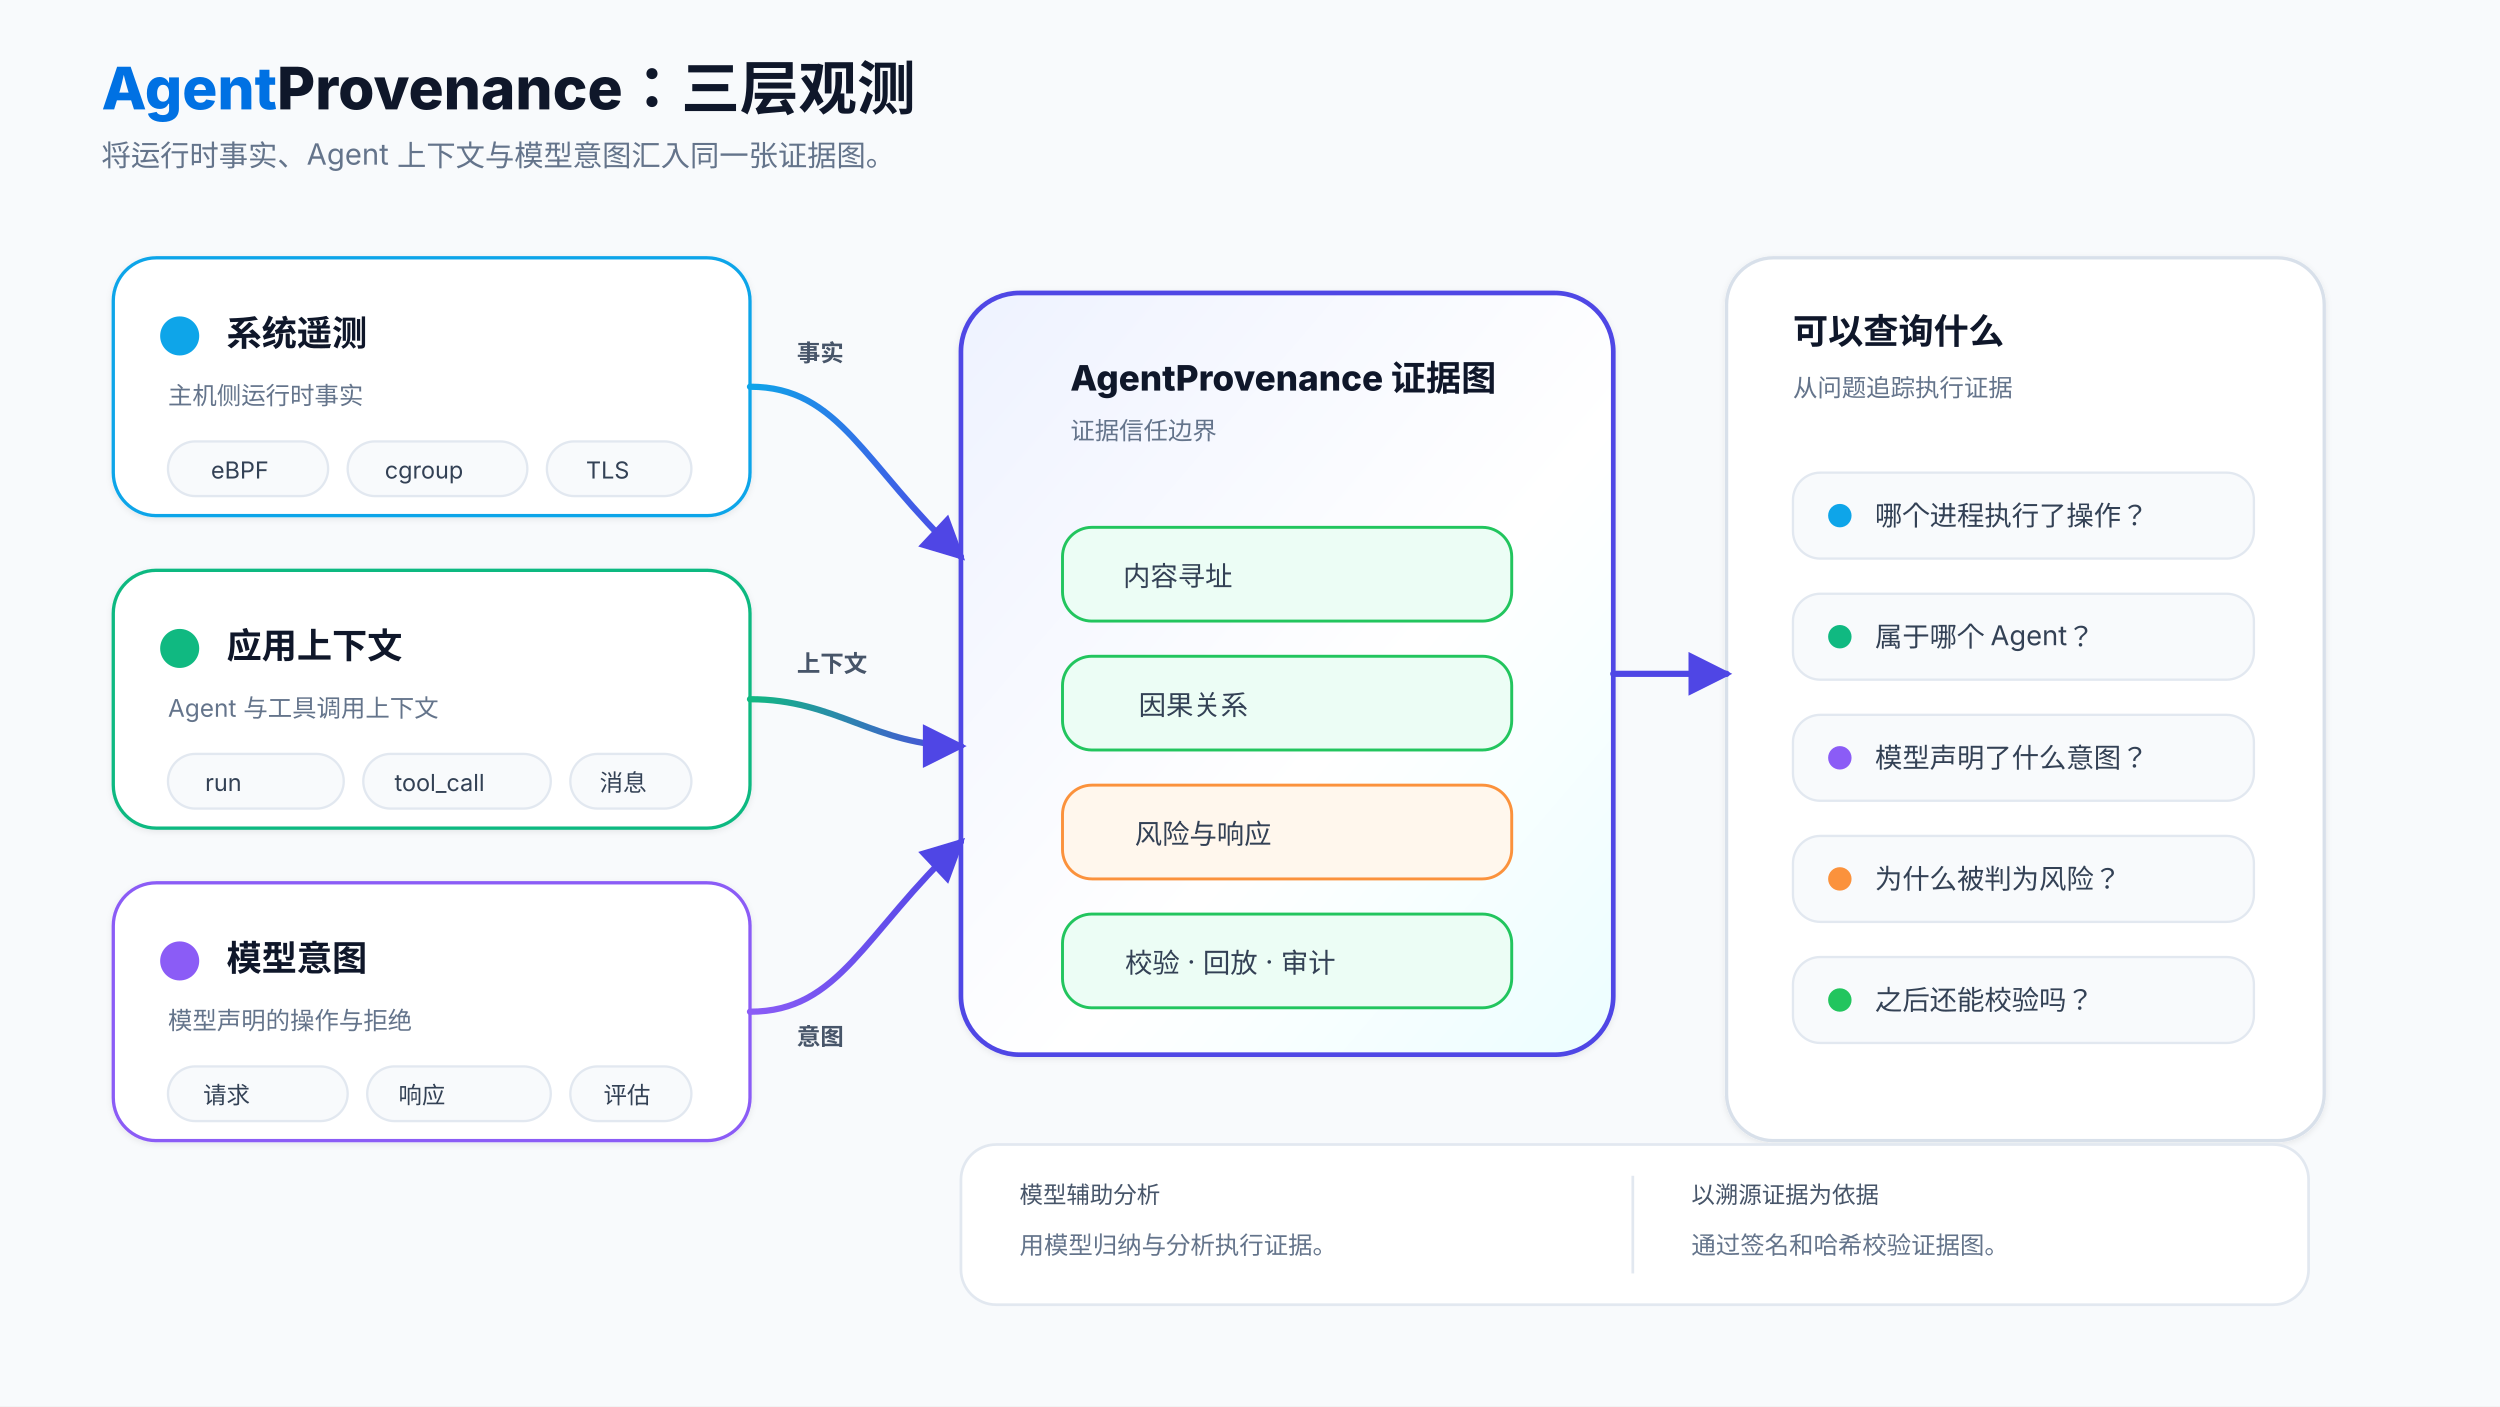
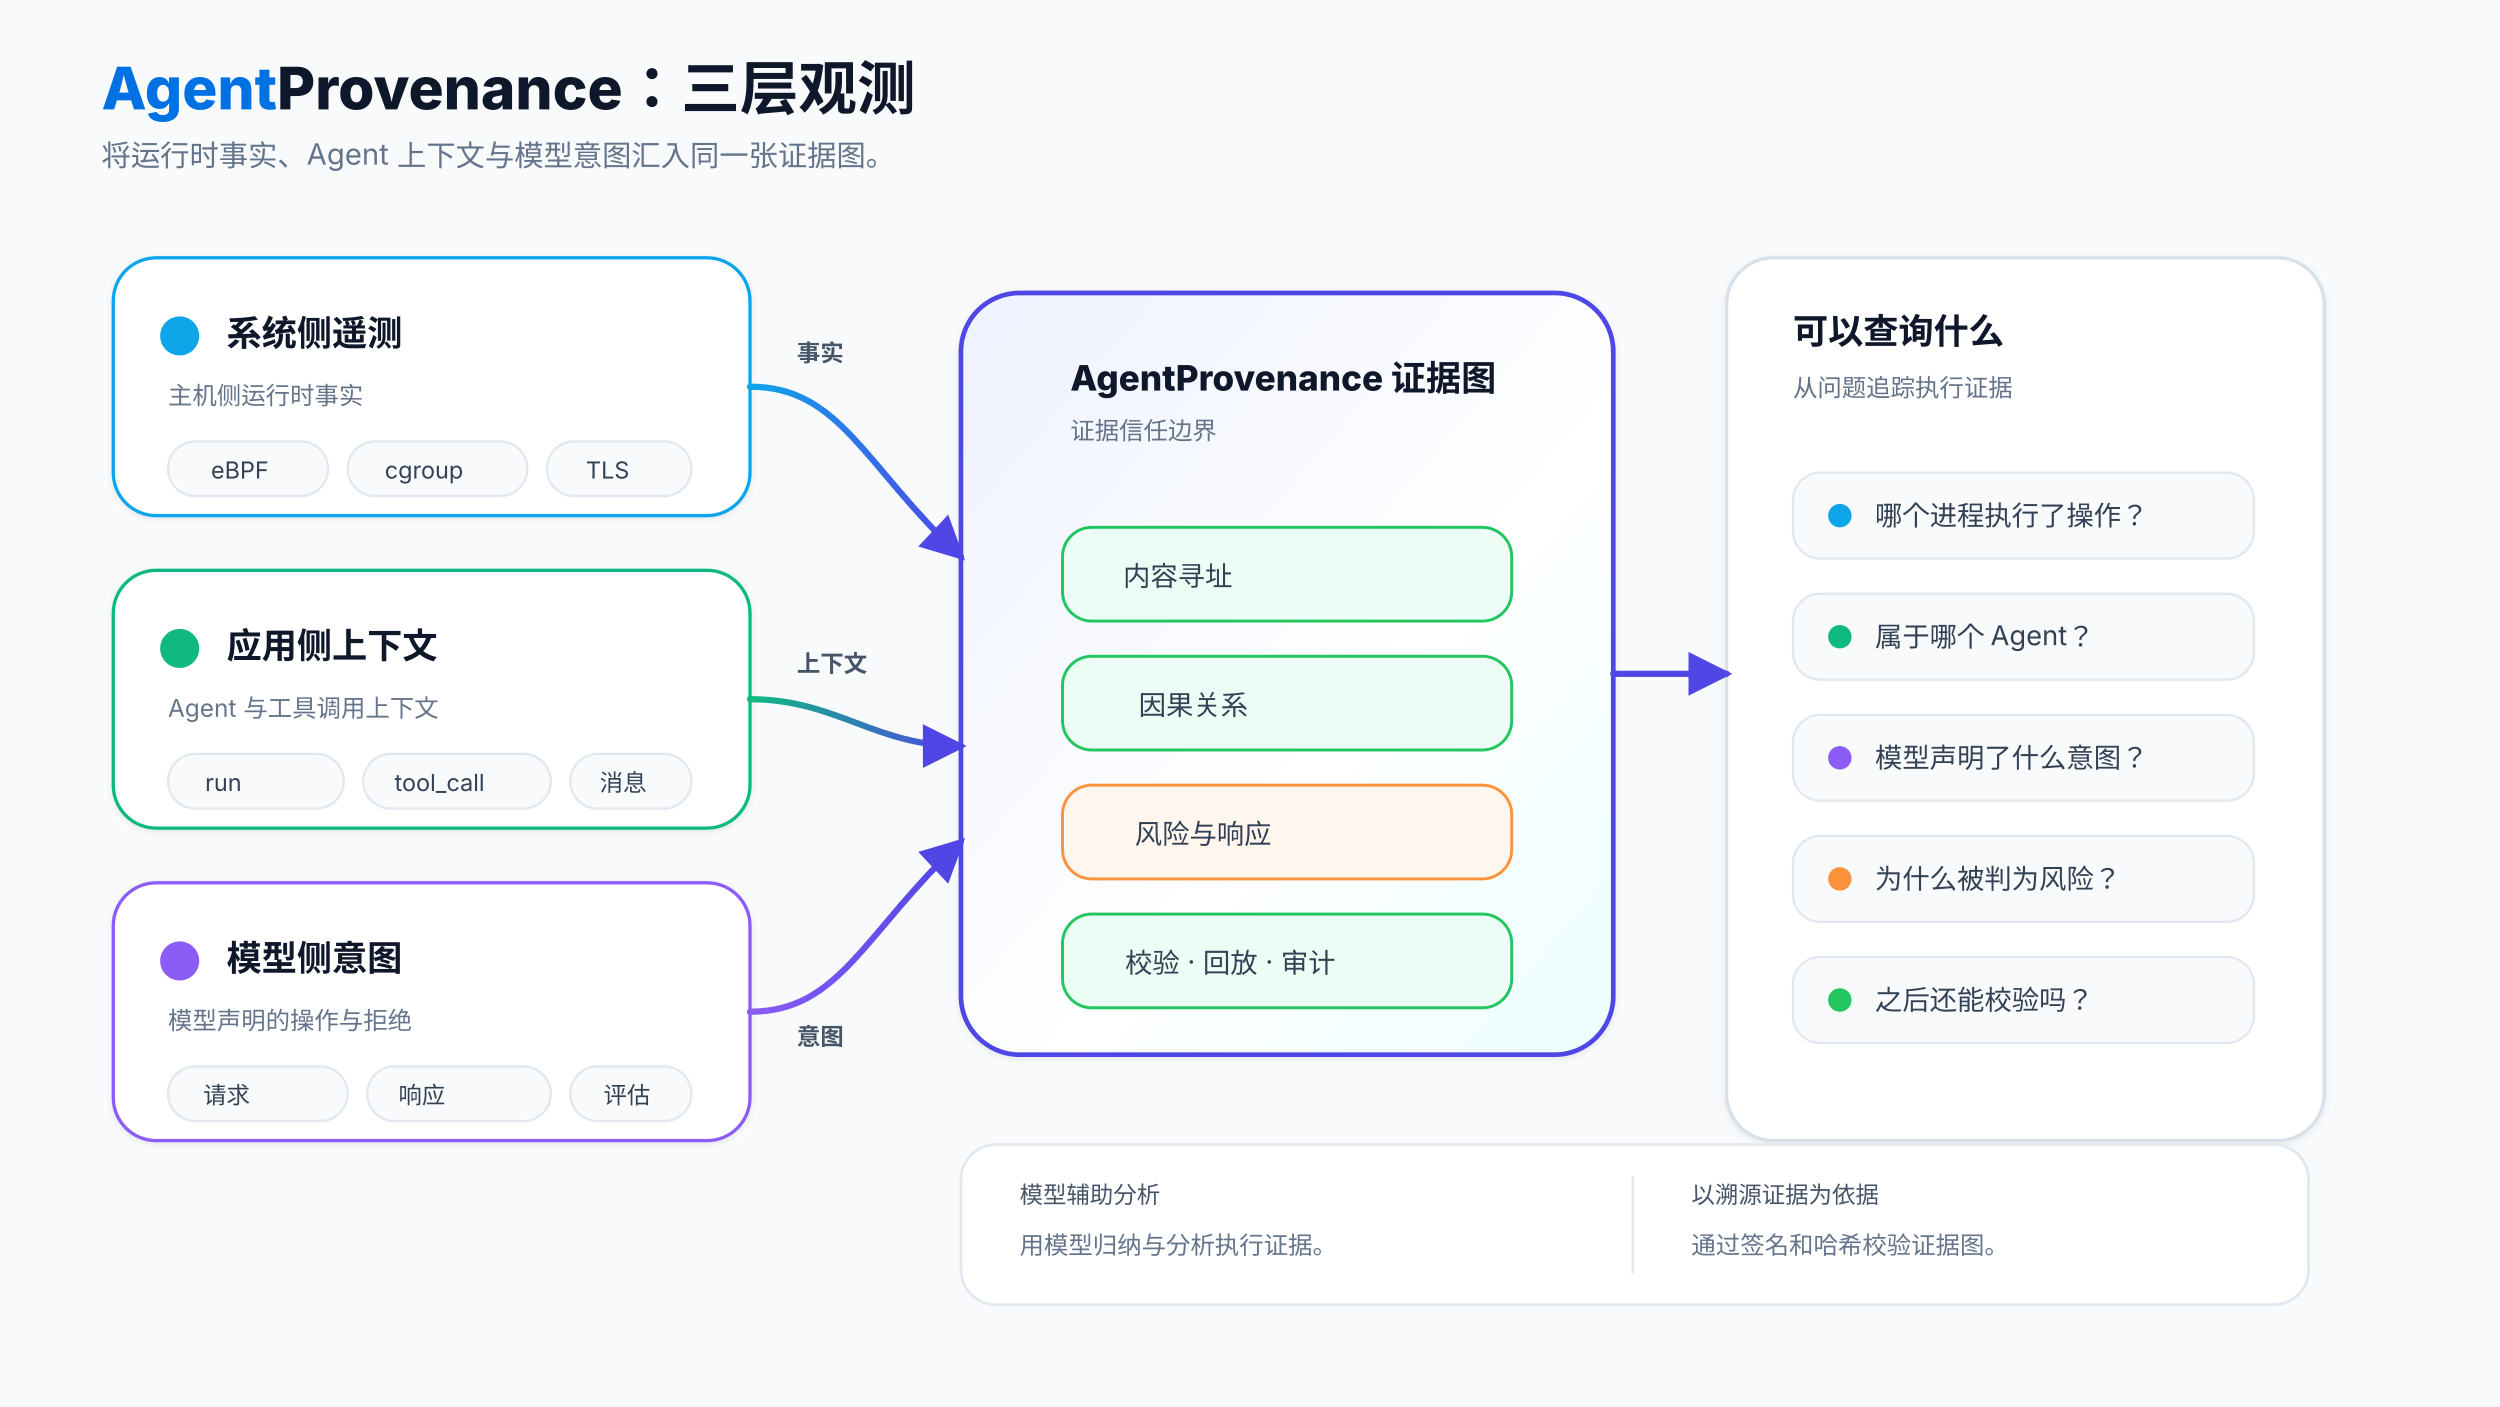
<svg xmlns="http://www.w3.org/2000/svg" width="1280" height="720" viewBox="0 0 1280 720" role="img" aria-labelledby="title desc" lang="zh-CN">
  <defs>
    <style>
      .bg{fill:#f8fafc}
      .title{font:800 30px ui-sans-serif,system-ui,-apple-system,Segoe UI,sans-serif;fill:#0f172a}
      .subtitle{font:15px ui-sans-serif,system-ui,-apple-system,Segoe UI,sans-serif;fill:#64748b}
      .card{fill:#fff;stroke:#d8e0ea;stroke-width:1.7;filter:url(#shadow)}
      .core{fill:url(#coreGrad);stroke:#4f46e5;stroke-width:2.4;filter:url(#shadow)}
      .h{font:800 18px ui-sans-serif,system-ui,-apple-system,Segoe UI,sans-serif;fill:#0f172a}
      .t{font:14px ui-sans-serif,system-ui,-apple-system,Segoe UI,sans-serif;fill:#334155}
      .small{font:12.5px ui-sans-serif,system-ui,-apple-system,Segoe UI,sans-serif;fill:#64748b}
      .mono{font:12px ui-monospace,SFMono-Regular,Menlo,Consolas,monospace;fill:#475569}
      .pill{fill:#f8fafc;stroke:#e2e8f0;stroke-width:1.2}
      .pillText{font:12px ui-sans-serif,system-ui,-apple-system,Segoe UI,sans-serif;fill:#334155}
      .sys{stroke:#0ea5e9}.sysFill{fill:#e0f2fe}.sysDot{fill:#0ea5e9}
      .app{stroke:#10b981}.appFill{fill:#dcfce7}.appDot{fill:#10b981}
      .model{stroke:#8b5cf6}.modelFill{fill:#ede9fe}.modelDot{fill:#8b5cf6}
      .verify{fill:#ecfdf5;stroke:#22c55e;stroke-width:1.5}
      .risk{fill:#fff7ed;stroke:#fb923c;stroke-width:1.5}
      .out{fill:#f8fafc;stroke:#e2e8f0;stroke-width:1.2}
      .edge{fill:none;stroke-width:3.2;stroke-linecap:round;marker-end:url(#arrow)}
      .edgeOut{fill:none;stroke:#4f46e5;stroke-width:3.2;stroke-linecap:round;marker-end:url(#arrow)}
      .label{font:700 12px ui-sans-serif,system-ui,-apple-system,Segoe UI,sans-serif;fill:#475569}
    </style>
    <filter id="shadow" x="-18%" y="-18%" width="136%" height="136%">
      <feDropShadow dx="0" dy="12" stdDeviation="16" flood-color="#0f172a" flood-opacity=".10" />
      <feDropShadow dx="0" dy="1" stdDeviation="1.5" flood-color="#0f172a" flood-opacity=".08" />
    </filter>
    <linearGradient id="coreGrad" x1="0" y1="0" x2="1" y2="1">
      <stop offset="0" stop-color="#eef2ff" />
      <stop offset=".58" stop-color="#ffffff" />
      <stop offset="1" stop-color="#ecfeff" />
    </linearGradient>
    <linearGradient id="blueLine" x1="0" y1="0" x2="1" y2="0">
      <stop offset="0" stop-color="#0ea5e9" />
      <stop offset="1" stop-color="#4f46e5" />
    </linearGradient>
    <linearGradient id="greenLine" x1="0" y1="0" x2="1" y2="0">
      <stop offset="0" stop-color="#10b981" />
      <stop offset="1" stop-color="#4f46e5" />
    </linearGradient>
    <linearGradient id="purpleLine" x1="0" y1="0" x2="1" y2="0">
      <stop offset="0" stop-color="#8b5cf6" />
      <stop offset="1" stop-color="#4f46e5" />
    </linearGradient>
    <marker id="arrow" viewBox="0 0 10 10" refX="8.7" refY="5" markerWidth="7" markerHeight="7" orient="auto-start-reverse">
      <path d="M0 0L10 5L0 10z" fill="#4f46e5" />
    </marker>
  </defs>
  <rect class="bg" width="1280" height="720" />
  <text x="52" y="56" class="title">
    <tspan fill="#0071e3">Agent</tspan>Provenance：三层观测</text>
  <text x="52" y="85" class="subtitle">将运行时事实、Agent 上下文与模型意图汇入同一张证据图。</text>
  <g id="system-telemetry">
    <rect x="58" y="132" width="326" height="132" rx="22" class="card sys" />
    <circle cx="92" cy="172" r="10" class="sysDot" />
-     <text x="116" y="177" class="h">系统遥测</text>
+     <text x="116" y="177" class="h">系统侧遥测</text>
    <text x="86" y="207" class="small">主机侧运行时事实</text>
    <rect x="86" y="226" width="82" height="28" rx="14" class="pill" />
    <text x="108" y="245" class="pillText">eBPF</text>
    <rect x="178" y="226" width="92" height="28" rx="14" class="pill" />
    <text x="197" y="245" class="pillText">cgroup</text>
    <rect x="280" y="226" width="74" height="28" rx="14" class="pill" />
    <text x="300" y="245" class="pillText">TLS</text>
  </g>
  <g id="application-context">
    <rect x="58" y="292" width="326" height="132" rx="22" class="card app" />
    <circle cx="92" cy="332" r="10" class="appDot" />
-     <text x="116" y="337" class="h">应用上下文</text>
+     <text x="116" y="337" class="h">应用侧上下文</text>
    <text x="86" y="367" class="small">Agent 与工具调用上下文</text>
    <rect x="86" y="386" width="90" height="28" rx="14" class="pill" />
    <text x="105" y="405" class="pillText">run</text>
    <rect x="186" y="386" width="96" height="28" rx="14" class="pill" />
    <text x="202" y="405" class="pillText">tool_call</text>
    <rect x="292" y="386" width="62" height="28" rx="14" class="pill" />
    <text x="307" y="405" class="pillText">消息</text>
  </g>
  <g id="model-intent">
    <rect x="58" y="452" width="326" height="132" rx="22" class="card model" />
    <circle cx="92" cy="492" r="10" class="modelDot" />
-     <text x="116" y="497" class="h">模型意图</text>
+     <text x="116" y="497" class="h">模型侧意图</text>
    <text x="86" y="527" class="small">模型声明的操作与拒绝</text>
    <rect x="86" y="546" width="92" height="28" rx="14" class="pill" />
    <text x="104" y="565" class="pillText">请求</text>
    <rect x="188" y="546" width="94" height="28" rx="14" class="pill" />
    <text x="204" y="565" class="pillText">响应</text>
    <rect x="292" y="546" width="62" height="28" rx="14" class="pill" />
    <text x="309" y="565" class="pillText">评估</text>
  </g>
  <rect x="492" y="150" width="334" height="390" rx="30" class="core" />
  <text x="548" y="200" class="h">AgentProvenance 证据图</text>
  <text x="548" y="225" class="small">证据信任边界</text>
  <rect x="544" y="270" width="230" height="48" rx="15" class="verify" />
  <text x="575" y="300" class="t">内容寻址</text>
  <rect x="544" y="336" width="230" height="48" rx="15" class="verify" />
  <text x="583" y="366" class="t">因果关系</text>
  <rect x="544" y="402" width="230" height="48" rx="15" class="risk" />
  <text x="581" y="432" class="t">风险与响应</text>
  <rect x="544" y="468" width="230" height="48" rx="15" class="verify" />
  <text x="576" y="498" class="t">校验 · 回放 · 审计</text>
  <path d="M384 198 C430 198 442 238 492 285" class="edge" stroke="url(#blueLine)" />
  <path d="M384 358 C428 358 448 382 492 382" class="edge" stroke="url(#greenLine)" />
  <path d="M384 518 C430 518 442 478 492 431" class="edge" stroke="url(#purpleLine)" />
  <text x="408" y="185" class="label">事实</text>
  <text x="408" y="344" class="label">上下文</text>
  <text x="408" y="535" class="label">意图</text>
  <rect x="884" y="132" width="306" height="452" rx="24" class="card" />
  <text x="918" y="176" class="h">可以查询什么</text>
  <text x="918" y="203" class="small">从问题追踪执行证据</text>
  <rect x="918" y="242" width="236" height="44" rx="14" class="out" />
  <circle cx="942" cy="264" r="6" class="sysDot" />
  <text x="960" y="269" class="t">哪个进程执行了操作？</text>
  <rect x="918" y="304" width="236" height="44" rx="14" class="out" />
  <circle cx="942" cy="326" r="6" class="appDot" />
  <text x="960" y="331" class="t">属于哪个 Agent？</text>
  <rect x="918" y="366" width="236" height="44" rx="14" class="out" />
  <circle cx="942" cy="388" r="6" class="modelDot" />
  <text x="960" y="393" class="t">模型声明了什么意图？</text>
  <rect x="918" y="428" width="236" height="44" rx="14" class="out" />
  <circle cx="942" cy="450" r="6" fill="#fb923c" />
  <text x="960" y="455" class="t">为什么被判为风险？</text>
  <rect x="918" y="490" width="236" height="44" rx="14" class="out" />
  <circle cx="942" cy="512" r="6" fill="#22c55e" />
  <text x="960" y="517" class="t">之后还能校验吗？</text>
  <path d="M826 345 C854 345 862 345 884 345" class="edgeOut" />
  <rect x="492" y="586" width="690" height="82" rx="18" fill="#ffffff" stroke="#e2e8f0" stroke-width="1.4" />
  <text x="522" y="616" class="mono">模型辅助分析</text>
  <text x="522" y="642" class="small">用模型归纳与分析执行证据。</text>
  <path d="M836 602V652" stroke="#e2e8f0" stroke-width="1.4" />
  <text x="866" y="616" class="mono">以溯源证据为依据</text>
  <text x="866" y="642" class="small">通过签名和哈希校验证据图。</text>
</svg>
